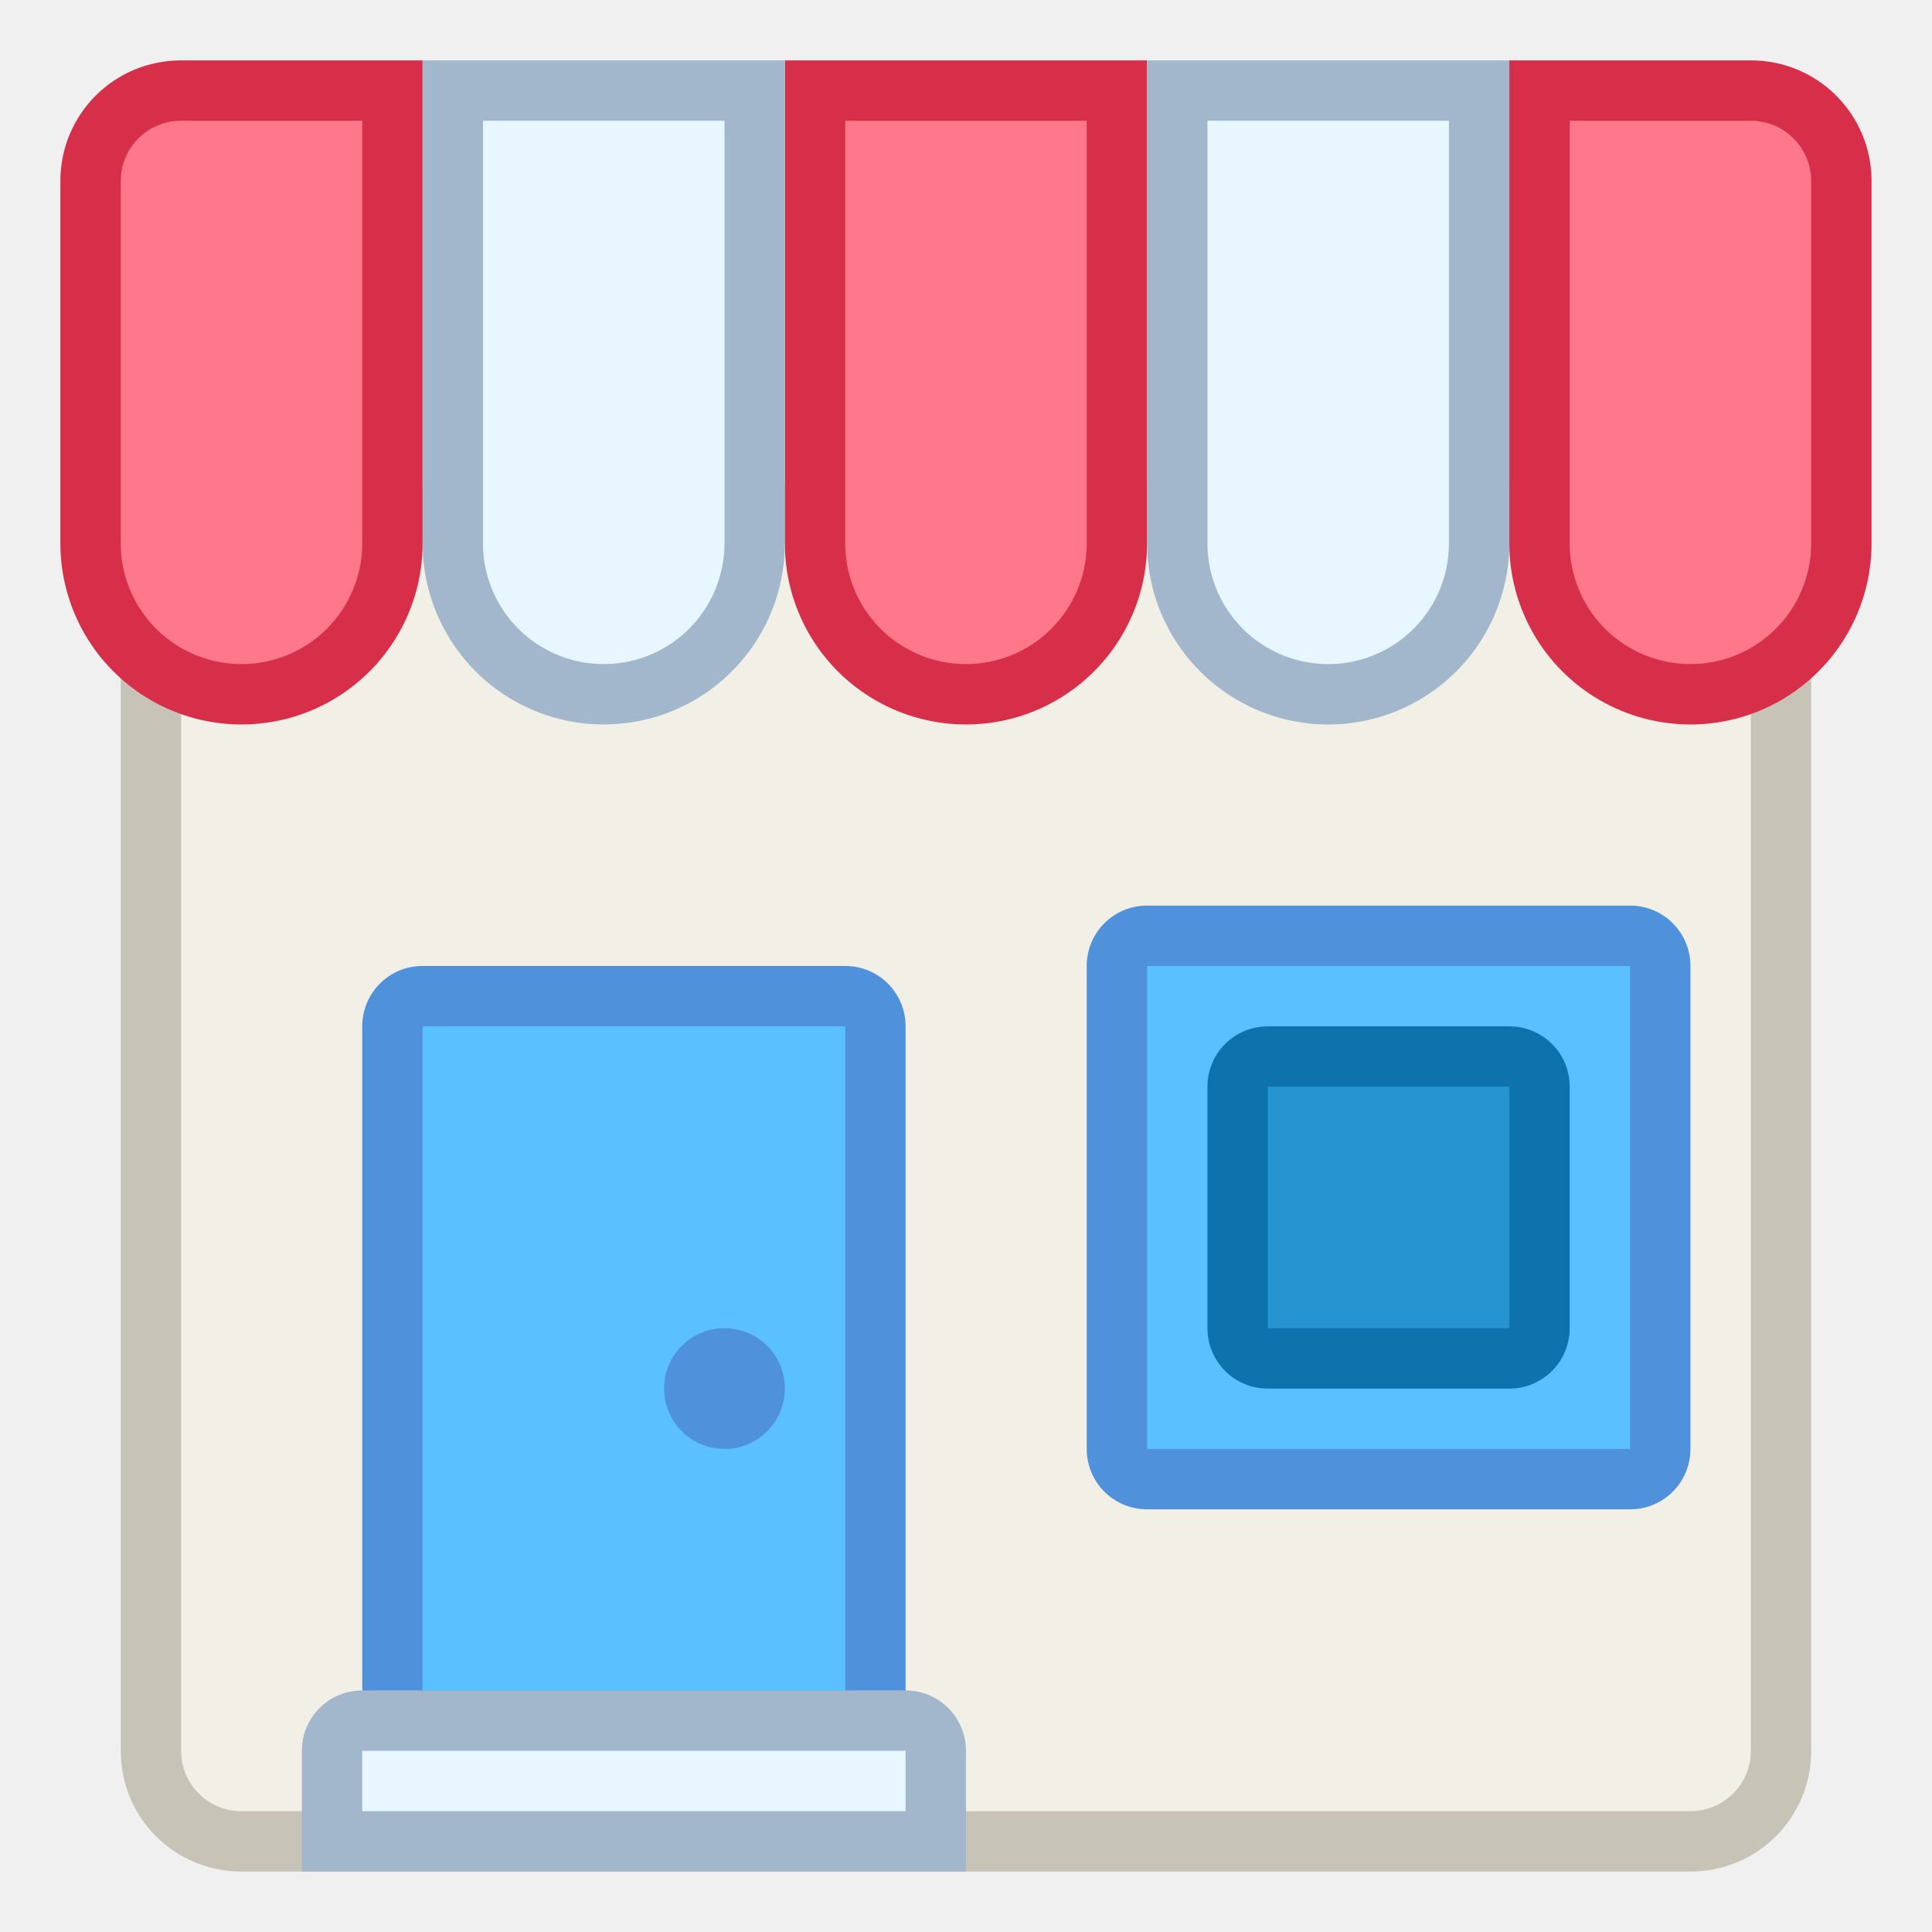
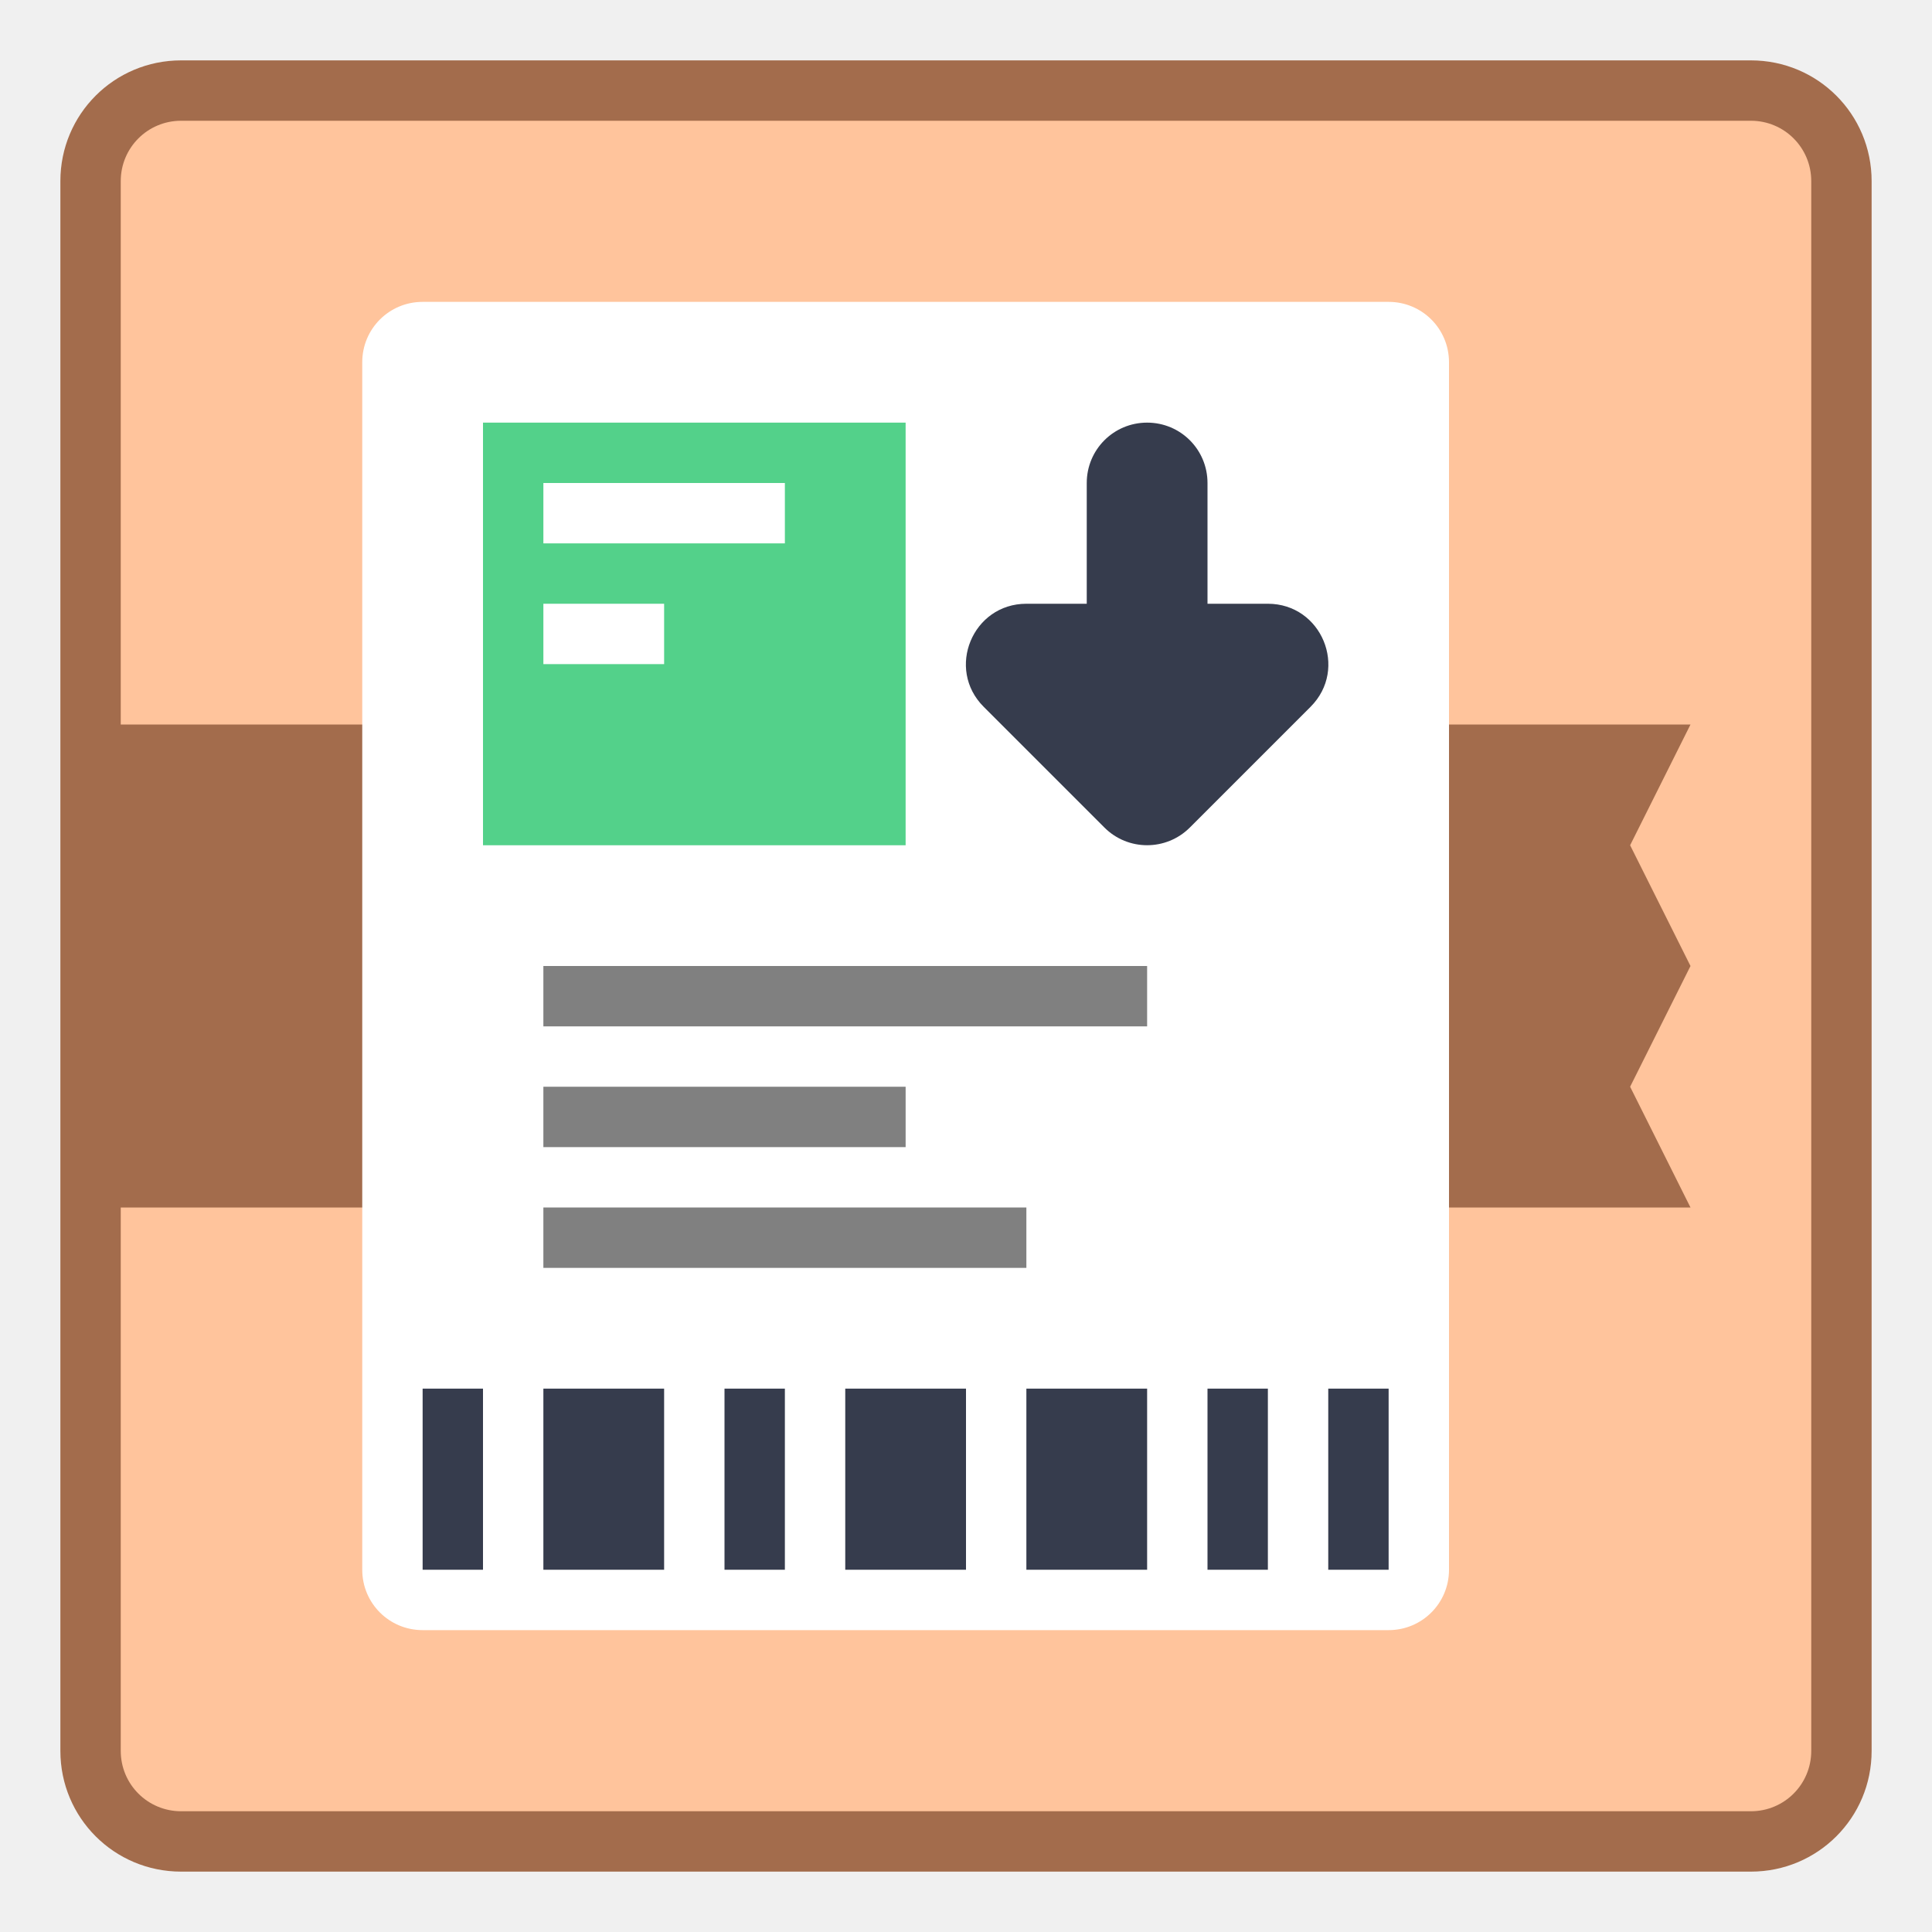
- <svg xmlns="http://www.w3.org/2000/svg" width="32" height="32" viewBox="0 0 8.467 8.467" version="1.1" id="svg8">
-   <defs id="defs2" />
-   <g id="layer1" transform="translate(0,-288.5333)">
-     <g id="g2146" transform="translate(7.14375,3.439581)">
-       <g transform="matrix(0.2645833,0,0,0.2645833,-1.1375e-7,210.0447)" id="g2933">
-         <path style="opacity:1;fill:#c8c3b7;fill-opacity:1;stroke:none;stroke-width:0.808;stroke-linecap:round;stroke-linejoin:round;stroke-miterlimit:4;stroke-dasharray:none;stroke-opacity:1;paint-order:stroke markers fill" d="M -23,291.65 H 1 c 1.108,0 2,0.892 2,2 v 19 c 0,1.108 -0.892,2 -2,2 h -24 c -1.108,0 -2,-0.892 -2,-2 v -19 c 0,-1.108 0.892,-2 2,-2 z" id="rect926" />
-         <path style="opacity:1;fill:#f2efe6;fill-opacity:1;stroke:none;stroke-width:0.808;stroke-linecap:round;stroke-linejoin:round;stroke-miterlimit:4;stroke-dasharray:none;stroke-opacity:1;paint-order:stroke markers fill" d="M -23,292.65 H 1 c 0.554,0 1,0.446 1,1 v 19 c 0,0.554 -0.446,1 -1,1 H -23 c -0.554,0 -1,-0.446 -1,-1 v -19 c 0,-0.554 0.446,-1 1,-1 z" id="rect928" />
-         <path style="opacity:1;fill:#4f92db;fill-opacity:1;stroke:none;stroke-width:0.808;stroke-linecap:round;stroke-linejoin:round;stroke-miterlimit:4;stroke-dasharray:none;stroke-opacity:1;paint-order:stroke markers fill" d="m -20,299.65 h 7 c 0.554,0 1,0.446 1,1 v 11 c 0,0.554 -0.446,1 -1,1 H -20 c -0.554,0 -1,-0.446 -1,-1 v -11 c 0,-0.554 0.446,-1 1,-1 z" id="rect963" />
-         <path style="opacity:1;fill:#a3b7cc;fill-opacity:1;stroke:none;stroke-width:0.808;stroke-linecap:round;stroke-linejoin:round;stroke-miterlimit:4;stroke-dasharray:none;stroke-opacity:1;paint-order:stroke markers fill" d="m -21,311.65 c -0.554,0 -1,0.446 -1,1 v 1 1 h 1 9 1 v -1 -1 c 0,-0.554 -0.446,-1 -1,-1 z" id="rect938" />
-         <path style="opacity:1;fill:#5ac0ff;fill-opacity:1;stroke:none;stroke-width:0.808;stroke-linecap:round;stroke-linejoin:round;stroke-miterlimit:4;stroke-dasharray:none;stroke-opacity:1;paint-order:stroke markers fill" d="m -20,300.65 h 7 v 11 h -7 z" id="rect965" />
-         <path style="opacity:1;fill:#e8f6ff;fill-opacity:1;stroke:none;stroke-width:0.808;stroke-linecap:round;stroke-linejoin:round;stroke-miterlimit:4;stroke-dasharray:none;stroke-opacity:1;paint-order:stroke markers fill" d="m -21,312.65 h 9 v 1 h -9 z" id="rect945" />
-         <path style="opacity:1;fill:#4f92db;fill-opacity:1;stroke:none;stroke-width:0.808;stroke-linecap:round;stroke-linejoin:round;stroke-miterlimit:4;stroke-dasharray:none;stroke-opacity:1;paint-order:stroke markers fill" d="m -15,305.65 c 0.554,0 1,0.446 1,1 0,0.554 -0.446,1 -1,1 -0.554,0 -1,-0.446 -1,-1 0,-0.554 0.446,-1 1,-1 z" id="rect985" />
-         <path style="opacity:1;fill:#4f92db;fill-opacity:1;stroke:none;stroke-width:0.808;stroke-linecap:round;stroke-linejoin:round;stroke-miterlimit:4;stroke-dasharray:none;stroke-opacity:1;paint-order:stroke markers fill" d="M -8,298.65 H 1e-6 c 0.554,0 1,0.446 1,1 v 8 c 0,0.554 -0.446,1 -1,1 H -8 c -0.554,0 -1,-0.446 -1,-1 v -8 c 0,-0.554 0.446,-1 1,-1 z" id="rect1019" />
-         <path style="opacity:1;fill:#5ac0ff;fill-opacity:1;stroke:none;stroke-width:0.808;stroke-linecap:round;stroke-linejoin:round;stroke-miterlimit:4;stroke-dasharray:none;stroke-opacity:1;paint-order:stroke markers fill" d="m -8,299.65 h 8 v 8 h -8 z" id="rect1021" />
-         <path style="opacity:1;fill:#0e72ac;fill-opacity:1;stroke:none;stroke-width:0.808;stroke-linecap:round;stroke-linejoin:round;stroke-miterlimit:4;stroke-dasharray:none;stroke-opacity:1;paint-order:stroke markers fill" d="m -6,300.65 h 4 c 0.554,0 1,0.446 1,1 v 4 c 0,0.554 -0.446,1 -1,1 h -4 c -0.554,0 -1,-0.446 -1,-1 v -4 c 0,-0.554 0.446,-1 1,-1 z" id="rect1023" />
-         <path style="opacity:1;fill:#2594d1;fill-opacity:1;stroke:none;stroke-width:0.808;stroke-linecap:round;stroke-linejoin:round;stroke-miterlimit:4;stroke-dasharray:none;stroke-opacity:1;paint-order:stroke markers fill" d="m -6,301.65 h 4 v 4 h -4 z" id="rect1025" />
-         <path style="opacity:1;fill:#d72f4a;fill-opacity:1;stroke:none;stroke-width:0.808;stroke-linecap:round;stroke-linejoin:round;stroke-miterlimit:4;stroke-dasharray:none;stroke-opacity:1;paint-order:stroke markers fill" d="m -24,284.65 c -1.108,0 -2,0.892 -2,2 v 1 3 2 c 1.49e-4,1.072 0.572,2.062 1.5,2.598 0.928,0.536 2.072,0.536 3,0 0.928,-0.536 1.5,-1.526 1.5,-2.598 v -2 -3 -1 -2 h -2 z m 10,0 v 2 4 2 c 1.49e-4,1.072 0.572,2.062 1.5,2.598 0.928,0.536 2.072,0.536 3,0 0.928,-0.536 1.5,-1.526 1.5,-2.598 v -5 -1 -2 h -2 -2 z m 12,0 v 2 4 2 c 1.49e-4,1.072 0.572,2.062 1.5,2.598 0.928,0.536 2.072,0.536 3,0 0.928,-0.536 1.5,-1.526 1.5,-2.598 v -5 -1 c 0,-1.108 -0.892,-2 -2,-2 H 0 Z" id="path1075-0" />
-         <path style="opacity:1;fill:#a3b7cc;fill-opacity:1;stroke:none;stroke-width:0.808;stroke-linecap:round;stroke-linejoin:round;stroke-miterlimit:4;stroke-dasharray:none;stroke-opacity:1;paint-order:stroke markers fill" d="m -20,284.65 v 2 4 2 c 1.49e-4,1.072 0.572,2.062 1.5,2.598 0.928,0.536 2.072,0.536 3,0 0.928,-0.536 1.5,-1.526 1.5,-2.598 v -5 -1 -2 h -2 -2 z m 12,0 v 2 4 2 c 1.49e-4,1.072 0.572,2.062 1.5,2.598 0.928,0.536 2.072,0.536 3,0 0.928,-0.536 1.5,-1.526 1.5,-2.598 v -5 -1 -2 h -2 -2 z" id="path1075-0-1" />
-         <path style="opacity:1;fill:#ff778a;fill-opacity:1;stroke:none;stroke-width:0.539;stroke-linecap:round;stroke-linejoin:round;stroke-miterlimit:4;stroke-dasharray:none;stroke-opacity:1;paint-order:stroke markers fill" d="m -1,285.65 v 1 5 1 c -1.32e-4,0.715 0.381,1.375 1,1.732 0.619,0.357 1.381,0.357 2,0 0.619,-0.357 1,-1.018 1,-1.732 v -1 -5 c 0,-0.554 -0.446,-1 -1,-1 H 0 Z" id="path1075-0-9-2" />
-         <path style="opacity:1;fill:#e8f6ff;fill-opacity:1;stroke:none;stroke-width:0.539;stroke-linecap:round;stroke-linejoin:round;stroke-miterlimit:4;stroke-dasharray:none;stroke-opacity:1;paint-order:stroke markers fill" d="m -7,285.65 v 1 5 1 c -1.32e-4,0.715 0.381,1.375 1,1.732 0.619,0.357 1.381,0.357 2,0 0.619,-0.357 1,-1.018 1,-1.732 v -1 -5 -1 h -1 -2 z" id="path1075-0-9-2-0" />
-         <path style="opacity:1;fill:#ff778a;fill-opacity:1;stroke:none;stroke-width:0.539;stroke-linecap:round;stroke-linejoin:round;stroke-miterlimit:4;stroke-dasharray:none;stroke-opacity:1;paint-order:stroke markers fill" d="m -13,285.65 v 1 5 1 c -1.32e-4,0.715 0.381,1.375 1,1.732 0.619,0.357 1.381,0.357 2,0 0.619,-0.357 1,-1.018 1,-1.732 v -1 -5 -1 h -1 -2 z" id="path1075-0-9-2-2" />
-         <path style="opacity:1;fill:#e8f6ff;fill-opacity:1;stroke:none;stroke-width:0.539;stroke-linecap:round;stroke-linejoin:round;stroke-miterlimit:4;stroke-dasharray:none;stroke-opacity:1;paint-order:stroke markers fill" d="m -19,285.65 v 1 5 1 c -1.31e-4,0.715 0.381,1.375 1,1.732 0.619,0.357 1.381,0.357 2,0 0.619,-0.357 1,-1.018 1,-1.732 v -1 -5 -1 h -1 -2 z" id="path1075-0-9-2-3" />
-         <path style="opacity:1;fill:#ff778a;fill-opacity:1;stroke:none;stroke-width:0.539;stroke-linecap:round;stroke-linejoin:round;stroke-miterlimit:4;stroke-dasharray:none;stroke-opacity:1;paint-order:stroke markers fill" d="m -24,285.65 c -0.554,0 -1,0.446 -1,1 v 5 1 c -1.31e-4,0.715 0.381,1.375 1,1.732 0.619,0.357 1.381,0.357 2,0 0.619,-0.357 1,-1.018 1,-1.732 v -1 -5 -1 h -1 z" id="path1075-0-9-2-7" />
-       </g>
+ <svg xmlns="http://www.w3.org/2000/svg" width="32" height="32" viewBox="0 0 32 32" version="1.1" id="svg8">
+   <defs id="defs2">
+     <style type="text/css" id="current-color-scheme">
+       .ColorScheme-Text {
+         color:#122036;
+       }
+       </style>
+     <style type="text/css" id="current-color-scheme-2">
+       .ColorScheme-Text {
+         color:#122036;
+       }
+       </style>
+     <style id="current-color-scheme-60" type="text/css">
+       .ColorScheme-Text {
+         color:#122036;
+       }
+       </style>
+     <style type="text/css" id="current-color-scheme-6">
+       .ColorScheme-Text {
+         color:#122036;
+       }
+       </style>
+     <style type="text/css" id="current-color-scheme-2-6">
+       .ColorScheme-Text {
+         color:#122036;
+       }
+       </style>
+   </defs>
+   <g id="layer1" transform="translate(0,-282.65)">
+     <g id="g1853" transform="translate(11,-8)">
+       <path id="rect843" d="m -8,291.65 h 26 c 1.108,0 2,0.892 2,2 v 26 c 0,1.108 -0.892,2 -2,2 H -8 c -1.108,0 -2,-0.892 -2,-2 v -26 c 0,-1.108 0.892,-2 2,-2 z" style="opacity:1;fill:#a36c4c;fill-opacity:1;stroke:none;stroke-width:2.393;stroke-linecap:round;stroke-linejoin:round;stroke-miterlimit:4;stroke-dasharray:none;stroke-opacity:1" />
+       <path id="rect843-3" d="m -8,292.65 c -0.554,0 -1,0.446 -1,1 v 9 h 23 3 l -1,2 1,2 -1,2 1,2 H 14 -9 v 9 c 0,0.554 0.446,1 1,1 h 26 c 0.554,0 1,-0.446 1,-1 v -26 c 0,-0.554 -0.446,-1 -1,-1 z" style="opacity:1;fill:#ffc49c;fill-opacity:1;stroke:none;stroke-width:2.234;stroke-linecap:round;stroke-linejoin:round;stroke-miterlimit:4;stroke-dasharray:none;stroke-opacity:1" />
+       <path id="rect841" d="m -4,295.65 h 16 c 0.554,0 1,0.446 1,1 v 20 c 0,0.554 -0.446,1 -1,1 h -16 c -0.554,0 -1,-0.446 -1,-1 v -20 c 0,-0.554 0.446,-1 1,-1 z" style="opacity:1;fill:#ffffff;fill-opacity:1;stroke:none;stroke-width:6;stroke-linecap:round;stroke-linejoin:round;stroke-miterlimit:4;stroke-dasharray:none;stroke-dashoffset:0;stroke-opacity:1;paint-order:stroke markers fill" />
+       <path id="rect860" d="m -3,297.65 v 7 h 7 v -7 z m 1,1 h 4 v 1 h -4 z m 0,2 h 2 v 1 h -2 z" style="opacity:1;fill:#53d18a;fill-opacity:1;stroke:none;stroke-width:6;stroke-linecap:round;stroke-linejoin:round;stroke-miterlimit:4;stroke-dasharray:none;stroke-dashoffset:0;stroke-opacity:1;paint-order:stroke markers fill" />
+       <path id="rect877" d="M -2,306.65 H 8 v 1 H -2 Z" style="opacity:1;fill:#808080;fill-opacity:1;stroke:none;stroke-width:6;stroke-linecap:round;stroke-linejoin:round;stroke-miterlimit:4;stroke-dasharray:none;stroke-dashoffset:0;stroke-opacity:1;paint-order:stroke markers fill" />
+       <path id="rect879" d="m -2,308.65 h 6 v 1 h -6 z" style="opacity:1;fill:#808080;fill-opacity:1;stroke:none;stroke-width:6;stroke-linecap:round;stroke-linejoin:round;stroke-miterlimit:4;stroke-dasharray:none;stroke-dashoffset:0;stroke-opacity:1;paint-order:stroke markers fill" />
+       <path id="rect881" d="m -2,310.65 h 8 v 1 h -8 z" style="opacity:1;fill:#808080;fill-opacity:1;stroke:none;stroke-width:6;stroke-linecap:round;stroke-linejoin:round;stroke-miterlimit:4;stroke-dasharray:none;stroke-dashoffset:0;stroke-opacity:1;paint-order:stroke markers fill" />
+       <path id="rect883" d="m -4,313.65 h 1 v 3 h -1 z" style="opacity:1;fill:#363c4d;fill-opacity:1;stroke:none;stroke-width:6;stroke-linecap:round;stroke-linejoin:round;stroke-miterlimit:4;stroke-dasharray:none;stroke-dashoffset:0;stroke-opacity:1;paint-order:stroke markers fill" />
+       <path id="rect885" d="m -2,313.65 h 2 v 3 h -2 z" style="opacity:1;fill:#363c4d;fill-opacity:1;stroke:none;stroke-width:6;stroke-linecap:round;stroke-linejoin:round;stroke-miterlimit:4;stroke-dasharray:none;stroke-dashoffset:0;stroke-opacity:1;paint-order:stroke markers fill" />
+       <path id="rect887" d="m 1,313.65 h 1 v 3 H 1 Z" style="opacity:1;fill:#363c4d;fill-opacity:1;stroke:none;stroke-width:6;stroke-linecap:round;stroke-linejoin:round;stroke-miterlimit:4;stroke-dasharray:none;stroke-dashoffset:0;stroke-opacity:1;paint-order:stroke markers fill" />
+       <path id="rect889" d="m 3,313.65 h 2 v 3 H 3 Z" style="opacity:1;fill:#363c4d;fill-opacity:1;stroke:none;stroke-width:6;stroke-linecap:round;stroke-linejoin:round;stroke-miterlimit:4;stroke-dasharray:none;stroke-dashoffset:0;stroke-opacity:1;paint-order:stroke markers fill" />
+       <path id="rect891" d="m 6,313.65 h 2 v 3 H 6 Z" style="opacity:1;fill:#363c4d;fill-opacity:1;stroke:none;stroke-width:6;stroke-linecap:round;stroke-linejoin:round;stroke-miterlimit:4;stroke-dasharray:none;stroke-dashoffset:0;stroke-opacity:1;paint-order:stroke markers fill" />
+       <path id="rect893" d="m 9,313.65 h 1 v 3 h -1 z" style="opacity:1;fill:#363c4d;fill-opacity:1;stroke:none;stroke-width:6;stroke-linecap:round;stroke-linejoin:round;stroke-miterlimit:4;stroke-dasharray:none;stroke-dashoffset:0;stroke-opacity:1;paint-order:stroke markers fill" />
+       <path id="rect895" d="m 11,313.65 h 1 v 3 h -1 z" style="opacity:1;fill:#363c4d;fill-opacity:1;stroke:none;stroke-width:6;stroke-linecap:round;stroke-linejoin:round;stroke-miterlimit:4;stroke-dasharray:none;stroke-dashoffset:0;stroke-opacity:1;paint-order:stroke markers fill" />
+       <path id="path904" d="m 8,297.65 c 0.554,0 1,0.446 1,1 v 2 h 1 c 0.891,3.2e-4 1.337,1.077 0.707,1.707 l -2,2 c -0.391,0.39 -1.024,0.39 -1.414,0 l -2,-2 C 4.663,301.727 5.109,300.65 6,300.65 h 1 v -2 c 0,-0.554 0.446,-1 1,-1 z" style="color:#122036;fill:#363c4d;fill-opacity:1;stroke:none" />
    </g>
  </g>
</svg>
